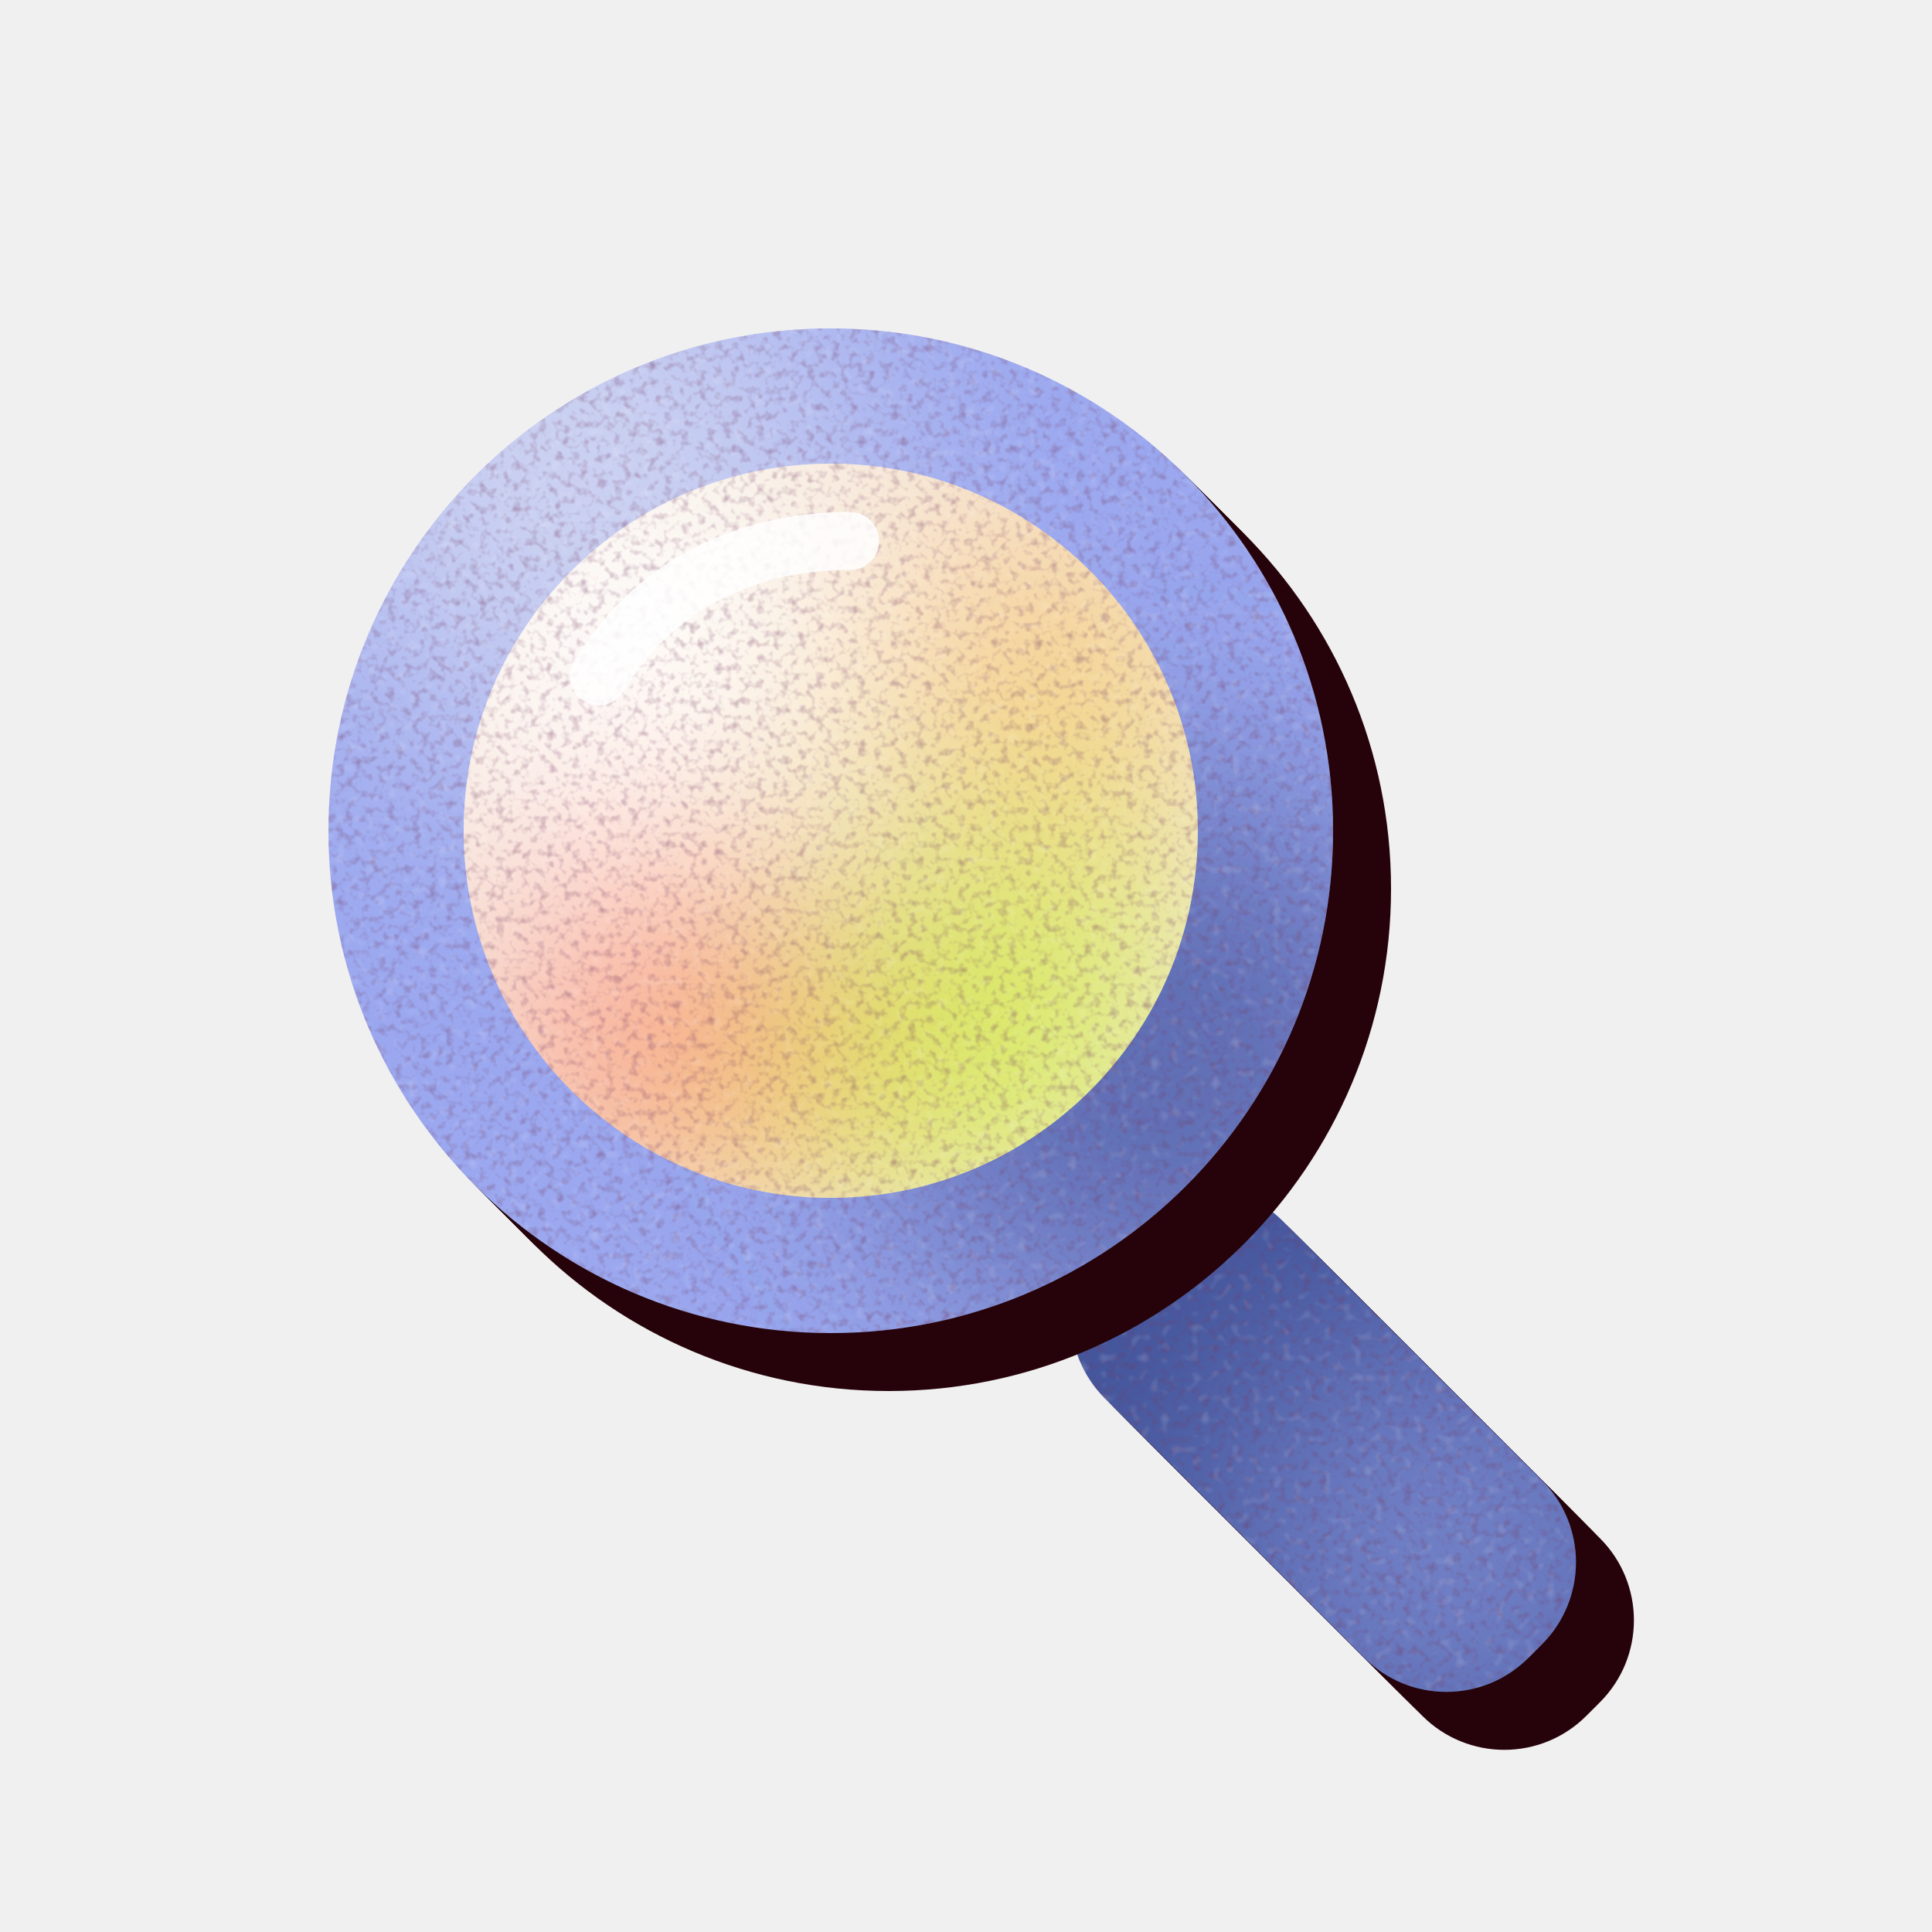
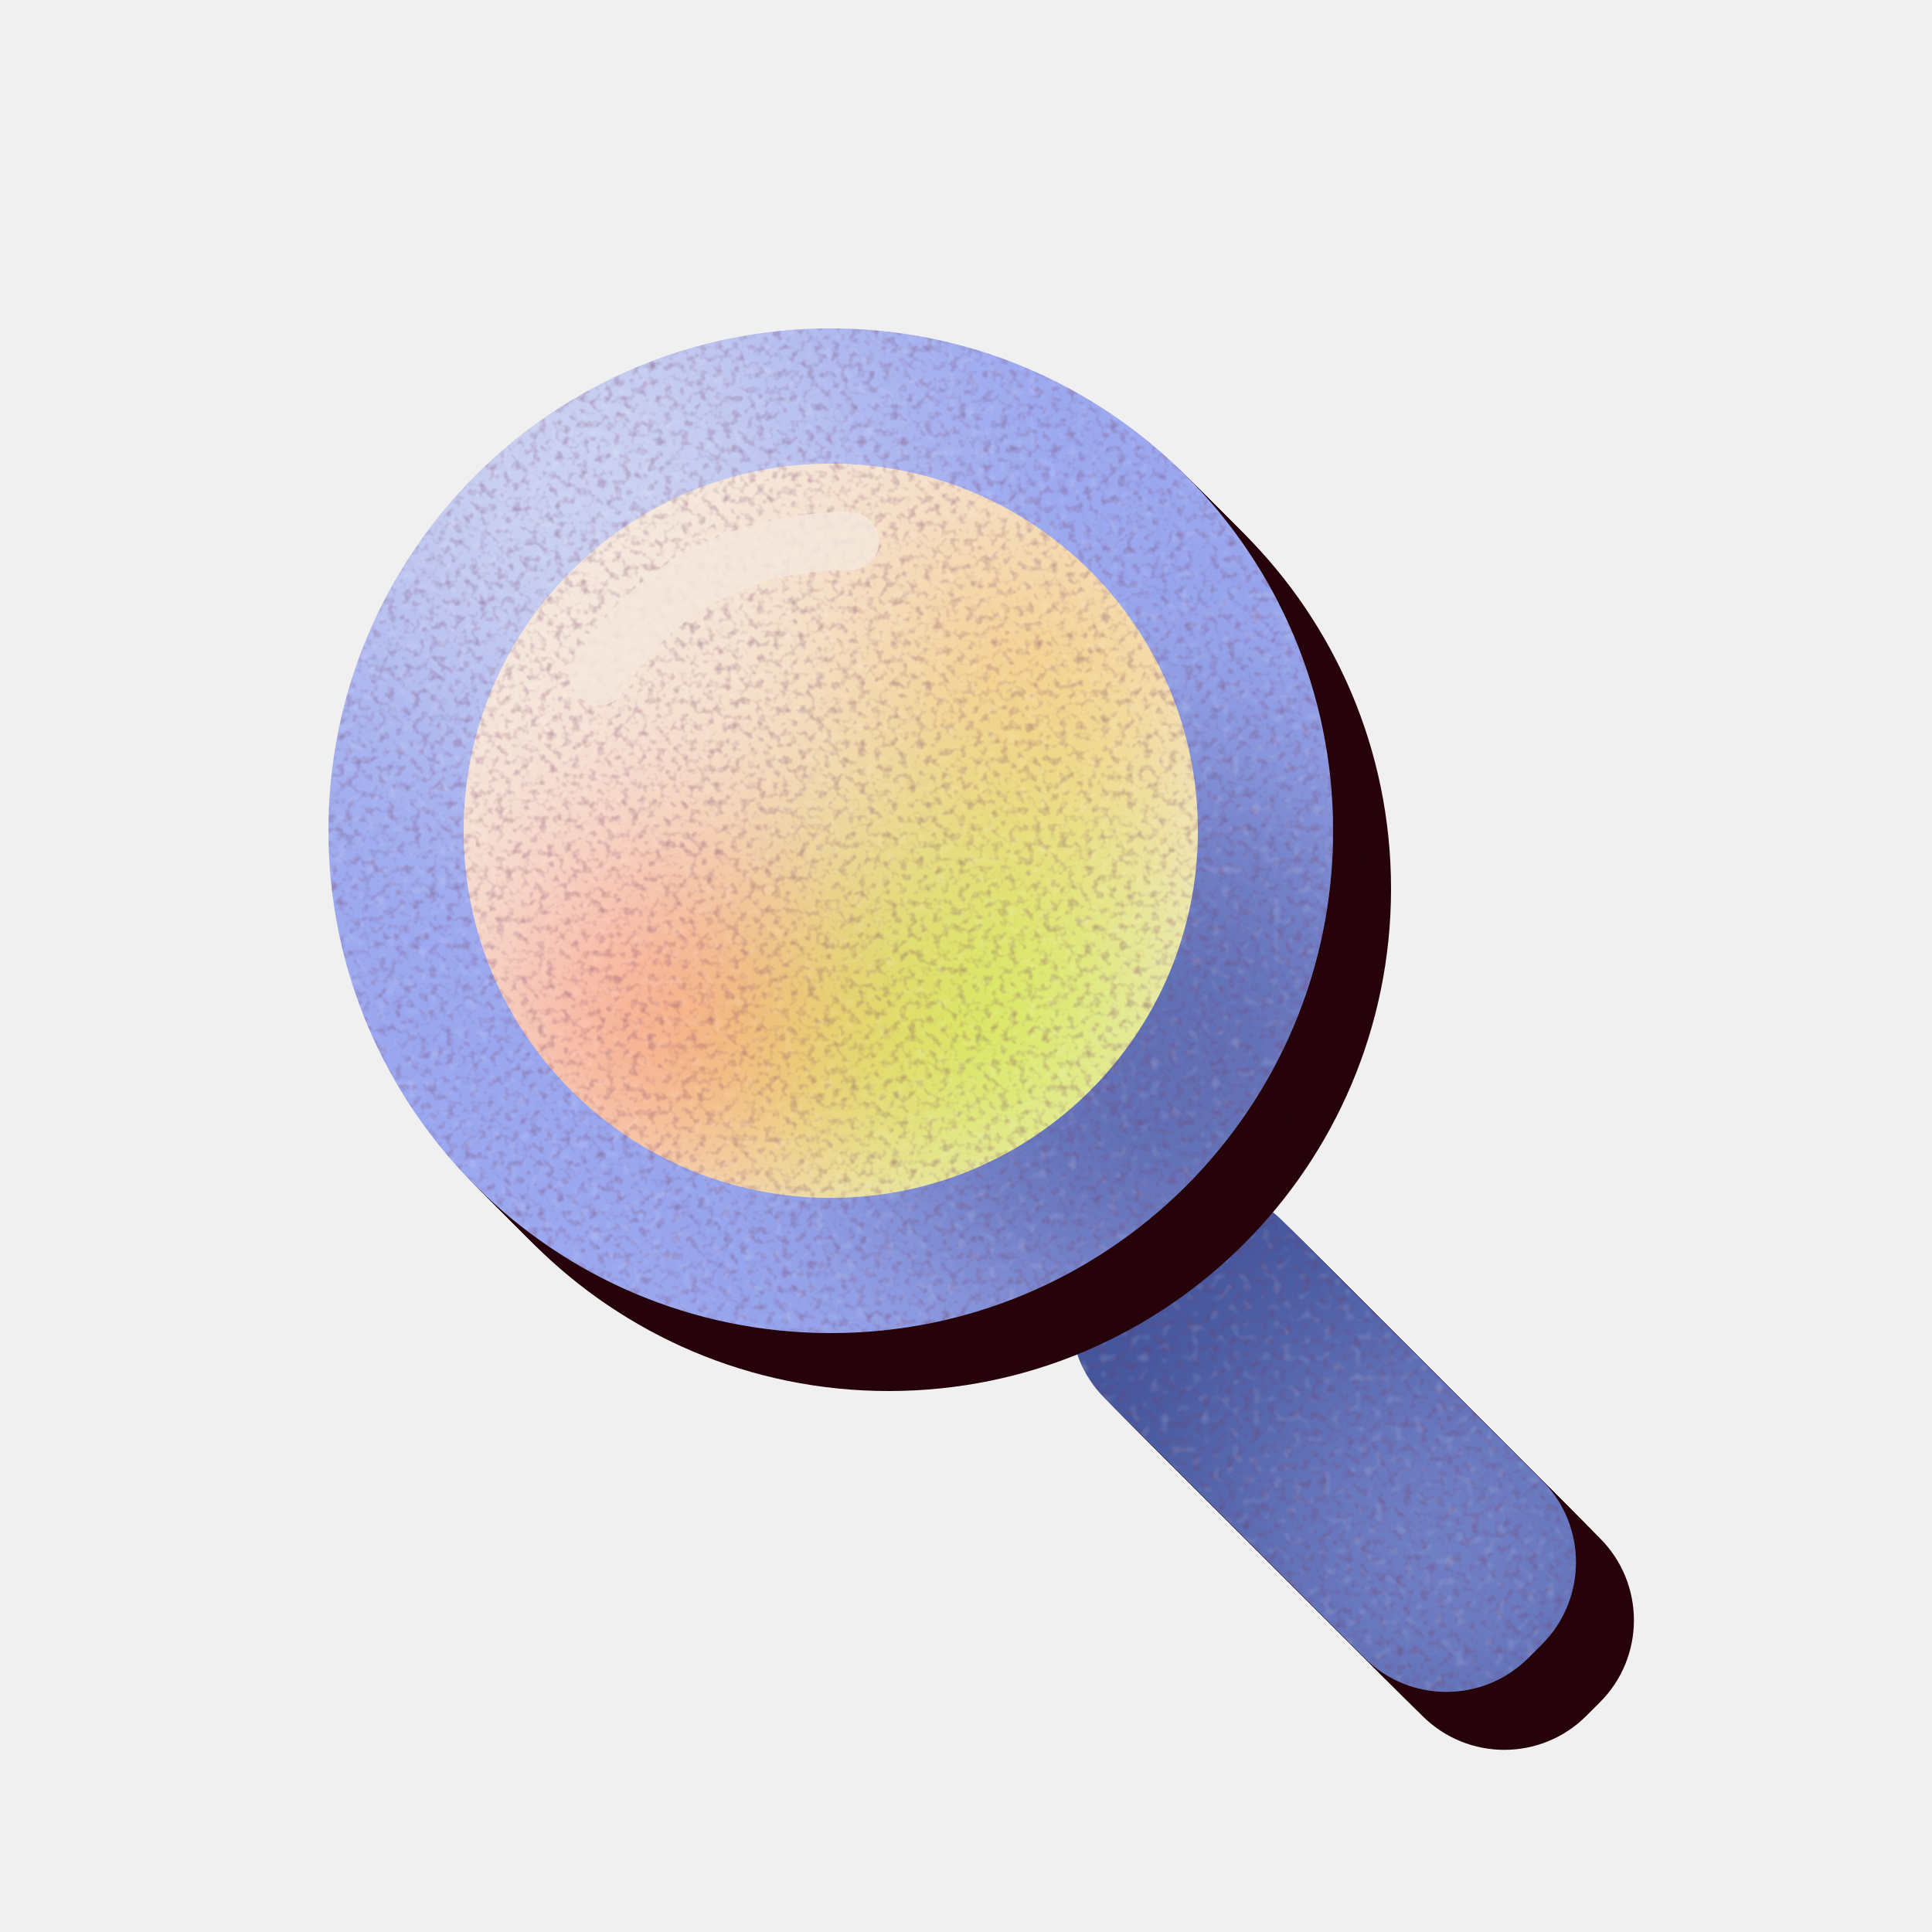
<svg xmlns="http://www.w3.org/2000/svg" viewBox="0 0 200 200" role="img" aria-label="Magnifier">
  <defs>
    <filter id="lupa-blur" x="-50%" y="-50%" width="200%" height="200%">
      <feGaussianBlur stdDeviation="13" />
    </filter>
    <filter id="lupa-blur2" x="-50%" y="-50%" width="200%" height="200%">
      <feGaussianBlur stdDeviation="6" />
    </filter>
    <filter id="lupa-grao" x="0" y="0" width="100%" height="100%">
      <feTurbulence type="fractalNoise" baseFrequency="1.15" numOctaves="2" seed="7" result="n" />
      <feColorMatrix in="n" type="matrix" values="0 0 0 0 0.17  0 0 0 0 0.04  0 0 0 0 0.12  1.6 0 0 0 -0.78" />
    </filter>
    <filter id="lupa-luz" x="0" y="0" width="100%" height="100%">
      <feTurbulence type="fractalNoise" baseFrequency="0.95" numOctaves="1" seed="11" result="n" />
      <feColorMatrix in="n" type="matrix" values="0 0 0 0 1  0 0 0 0 1  0 0 0 0 1  0 1.5 0 0 -0.85" />
    </filter>
  </defs>
  <g transform="translate(6.00 6.00)" fill="#26030A">
    <rect x="124" y="118" width="26" height="62" rx="12" transform="rotate(-45 137 149)" />
  </g>
  <g transform="translate(5.00 5.00)" fill="#26030A">
    <rect x="124" y="118" width="26" height="62" rx="12" transform="rotate(-45 137 149)" />
  </g>
  <g transform="translate(4.00 4.00)" fill="#26030A">
    <rect x="124" y="118" width="26" height="62" rx="12" transform="rotate(-45 137 149)" />
  </g>
  <g transform="translate(3.00 3.00)" fill="#26030A">
    <rect x="124" y="118" width="26" height="62" rx="12" transform="rotate(-45 137 149)" />
  </g>
  <g transform="translate(2.00 2.00)" fill="#26030A">
    <rect x="124" y="118" width="26" height="62" rx="12" transform="rotate(-45 137 149)" />
  </g>
  <g transform="translate(1.00 1.00)" fill="#26030A">
    <rect x="124" y="118" width="26" height="62" rx="12" transform="rotate(-45 137 149)" />
  </g>
  <clipPath id="lupa-c">
    <rect x="124" y="118" width="26" height="62" rx="12" transform="rotate(-45 137 149)" />
  </clipPath>
  <g clip-path="url(#lupa-c)">
    <rect x="0" y="0" width="200" height="200" fill="#425399" />
    <g filter="url(#lupa-blur)">
      <circle cx="150" cy="160" r="24" fill="#9BA8EF" opacity="0.6" />
    </g>
    <rect x="0" y="0" width="200" height="200" filter="url(#lupa-grao)" opacity=".55" />
    <rect x="0" y="0" width="200" height="200" filter="url(#lupa-luz)" opacity=".35" />
  </g>
  <g transform="translate(6.00 6.00)" fill="#26030A">
    <circle cx="86" cy="86" r="52" />
  </g>
  <g transform="translate(5.25 5.25)" fill="#26030A">
    <circle cx="86" cy="86" r="52" />
  </g>
  <g transform="translate(4.50 4.50)" fill="#26030A">
    <circle cx="86" cy="86" r="52" />
  </g>
  <g transform="translate(3.75 3.75)" fill="#26030A">
    <circle cx="86" cy="86" r="52" />
  </g>
  <g transform="translate(3.00 3.00)" fill="#26030A">
    <circle cx="86" cy="86" r="52" />
  </g>
  <g transform="translate(2.25 2.25)" fill="#26030A">
    <circle cx="86" cy="86" r="52" />
  </g>
  <g transform="translate(1.50 1.50)" fill="#26030A">
    <circle cx="86" cy="86" r="52" />
  </g>
  <g transform="translate(0.75 0.75)" fill="#26030A">
    <circle cx="86" cy="86" r="52" />
  </g>
  <clipPath id="lupa-a">
    <circle cx="86" cy="86" r="52" />
  </clipPath>
  <g clip-path="url(#lupa-a)">
    <rect x="0" y="0" width="200" height="200" fill="#9BA8EF" />
    <g filter="url(#lupa-blur)">
      <circle cx="60" cy="50" r="30" fill="#D1D7F2" opacity="0.9" />
      <circle cx="120" cy="110" r="30" fill="#425399" opacity="0.7" />
    </g>
    <rect x="0" y="0" width="200" height="200" filter="url(#lupa-grao)" opacity=".55" />
    <rect x="0" y="0" width="200" height="200" filter="url(#lupa-luz)" opacity=".35" />
  </g>
  <clipPath id="lupa-b">
    <circle cx="86" cy="86" r="38" />
  </clipPath>
  <g clip-path="url(#lupa-b)">
    <rect x="0" y="0" width="200" height="200" fill="#F4E7DC" />
    <g filter="url(#lupa-blur)">
-       <circle cx="70" cy="70" r="26" fill="#FFFFFF" opacity="0.95" />
+       <circle cx="70" cy="70" r="26" fill="#F4E7DC" opacity="0.95" />
      <circle cx="100" cy="104" r="20" fill="#CBEE2F" opacity="0.9" />
      <circle cx="70" cy="104" r="16" fill="#FF6533" opacity="0.85" />
      <circle cx="104" cy="70" r="16" fill="#F7BB39" opacity="0.85" />
    </g>
    <rect x="0" y="0" width="200" height="200" filter="url(#lupa-grao)" opacity=".55" />
    <rect x="0" y="0" width="200" height="200" filter="url(#lupa-luz)" opacity=".35" />
  </g>
-   <path d="M62 70c6-10 16-14 26-14" fill="none" stroke="#fff" stroke-width="6" stroke-linecap="round" opacity=".85" />
+   <path d="M62 70c6-10 16-14 26-14" fill="none" stroke="#F4E7DC" stroke-width="6" stroke-linecap="round" opacity=".85" />
</svg>
